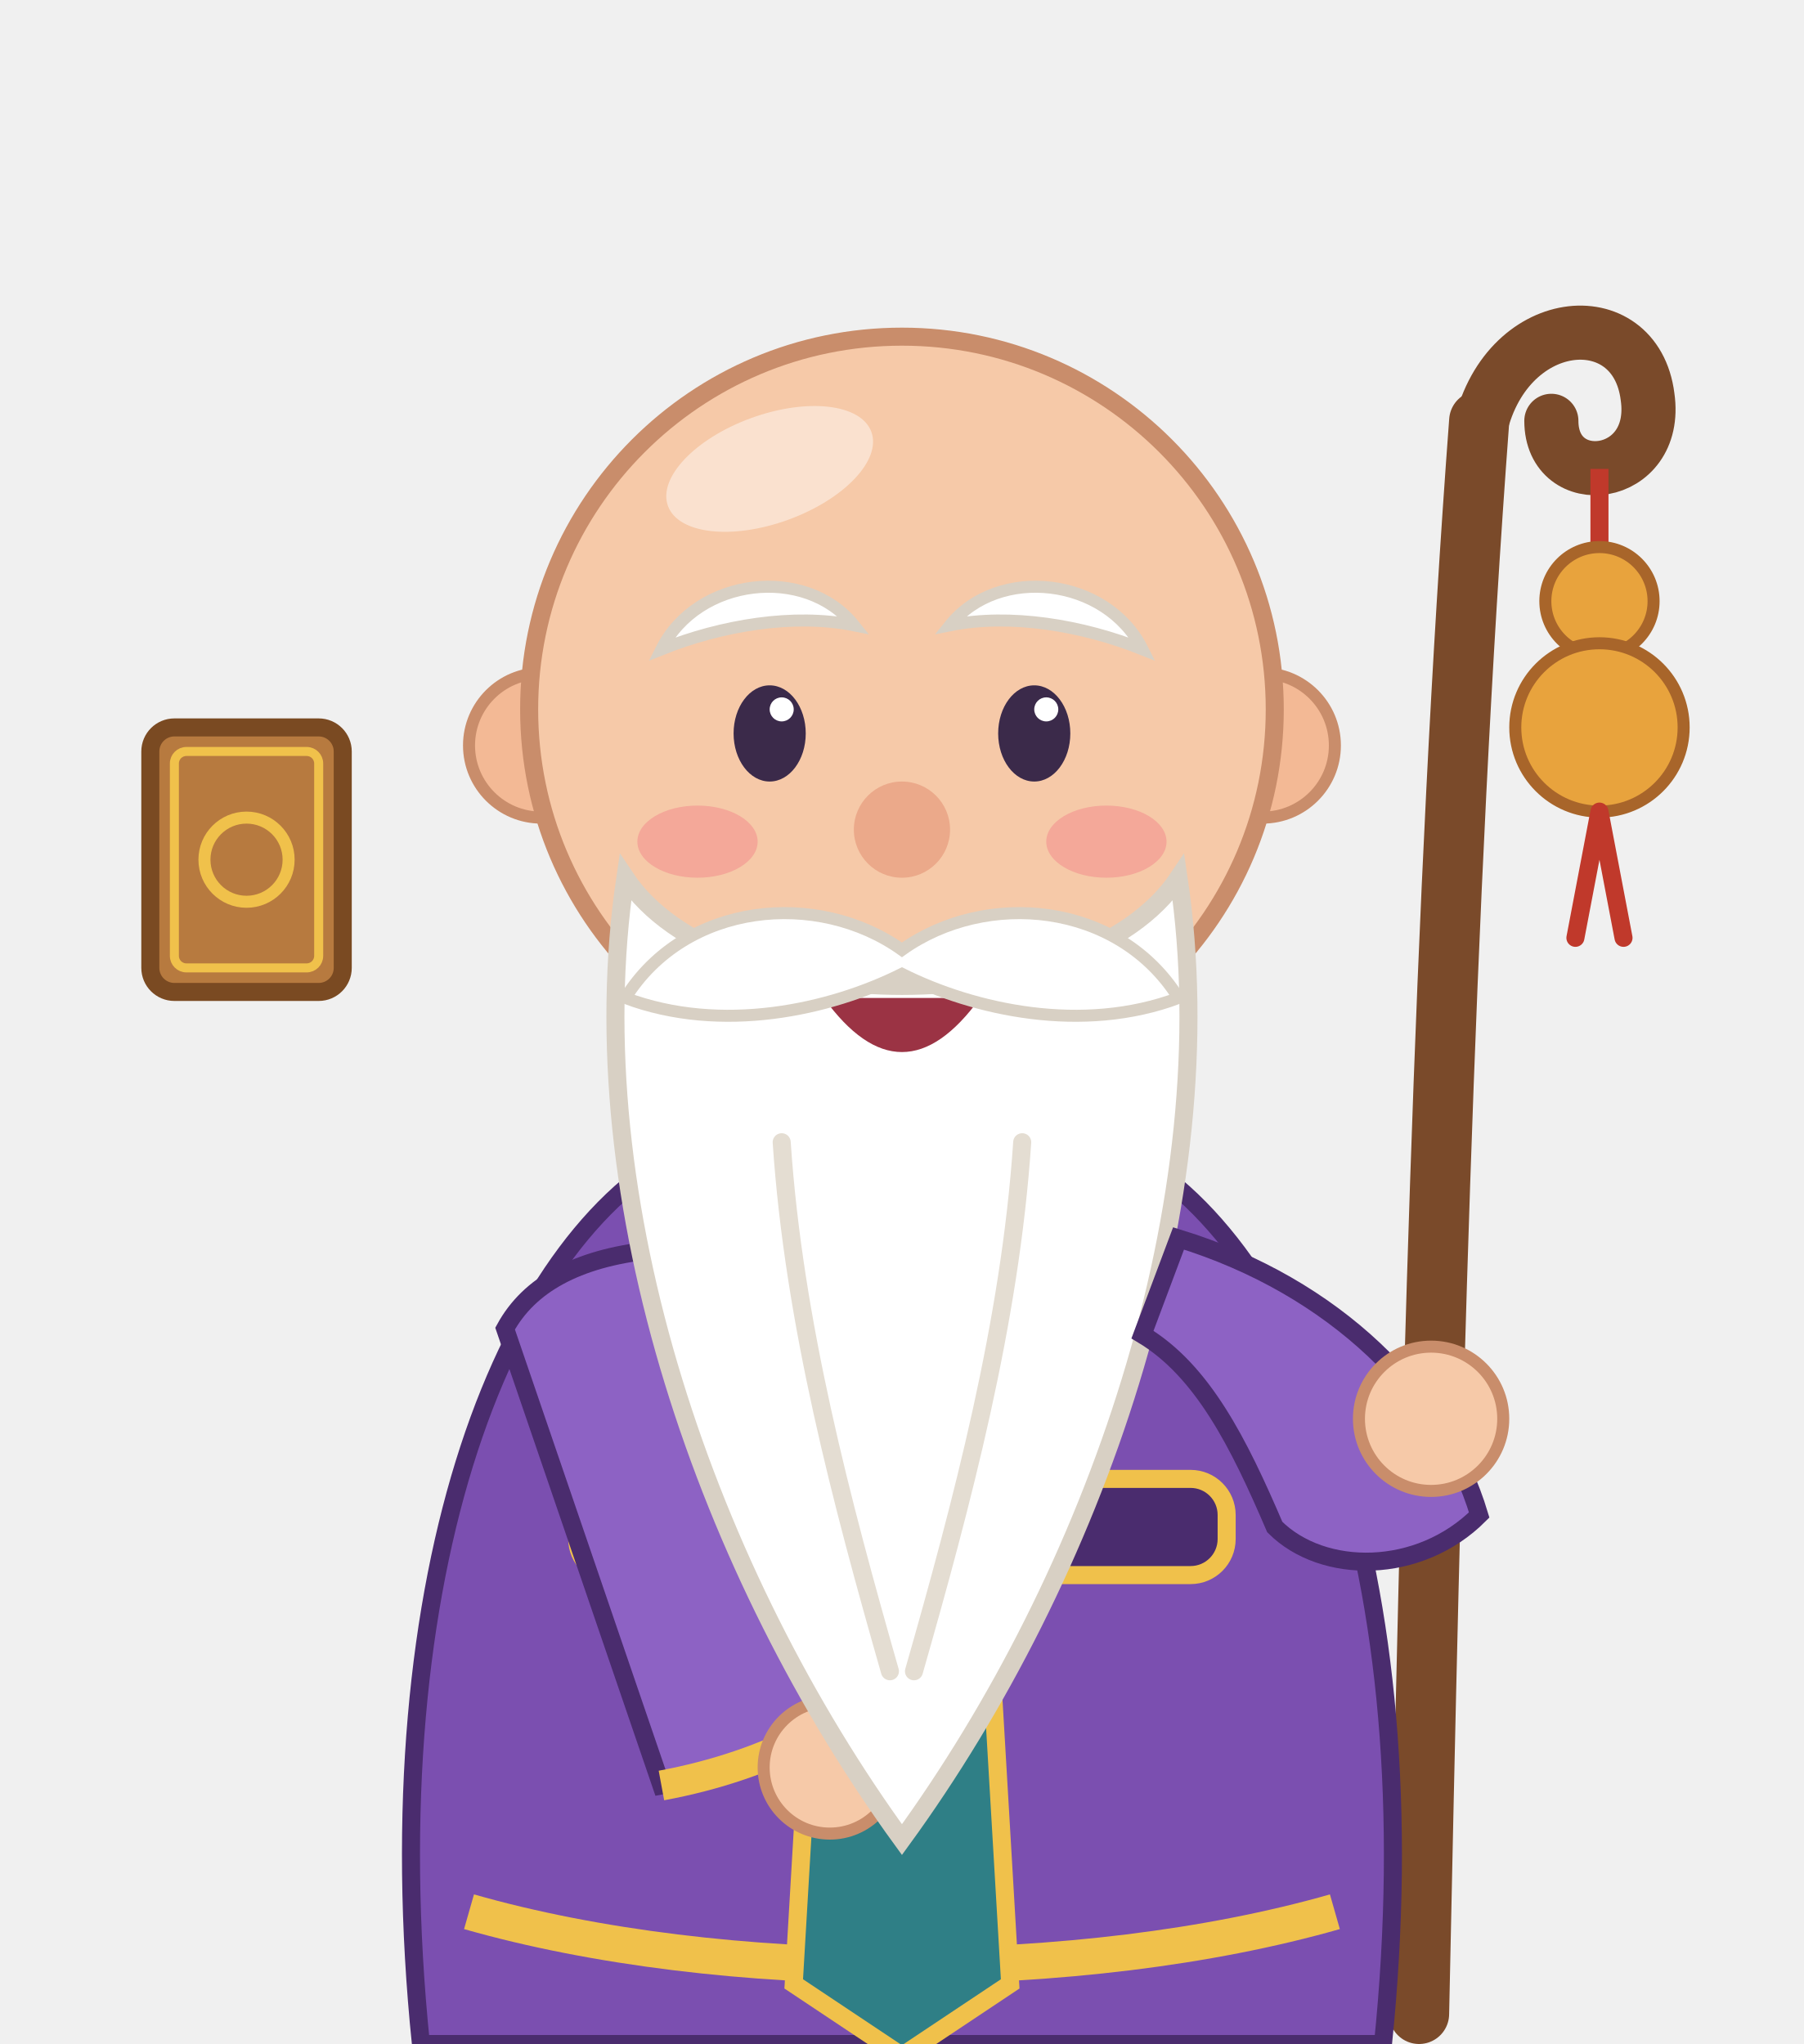
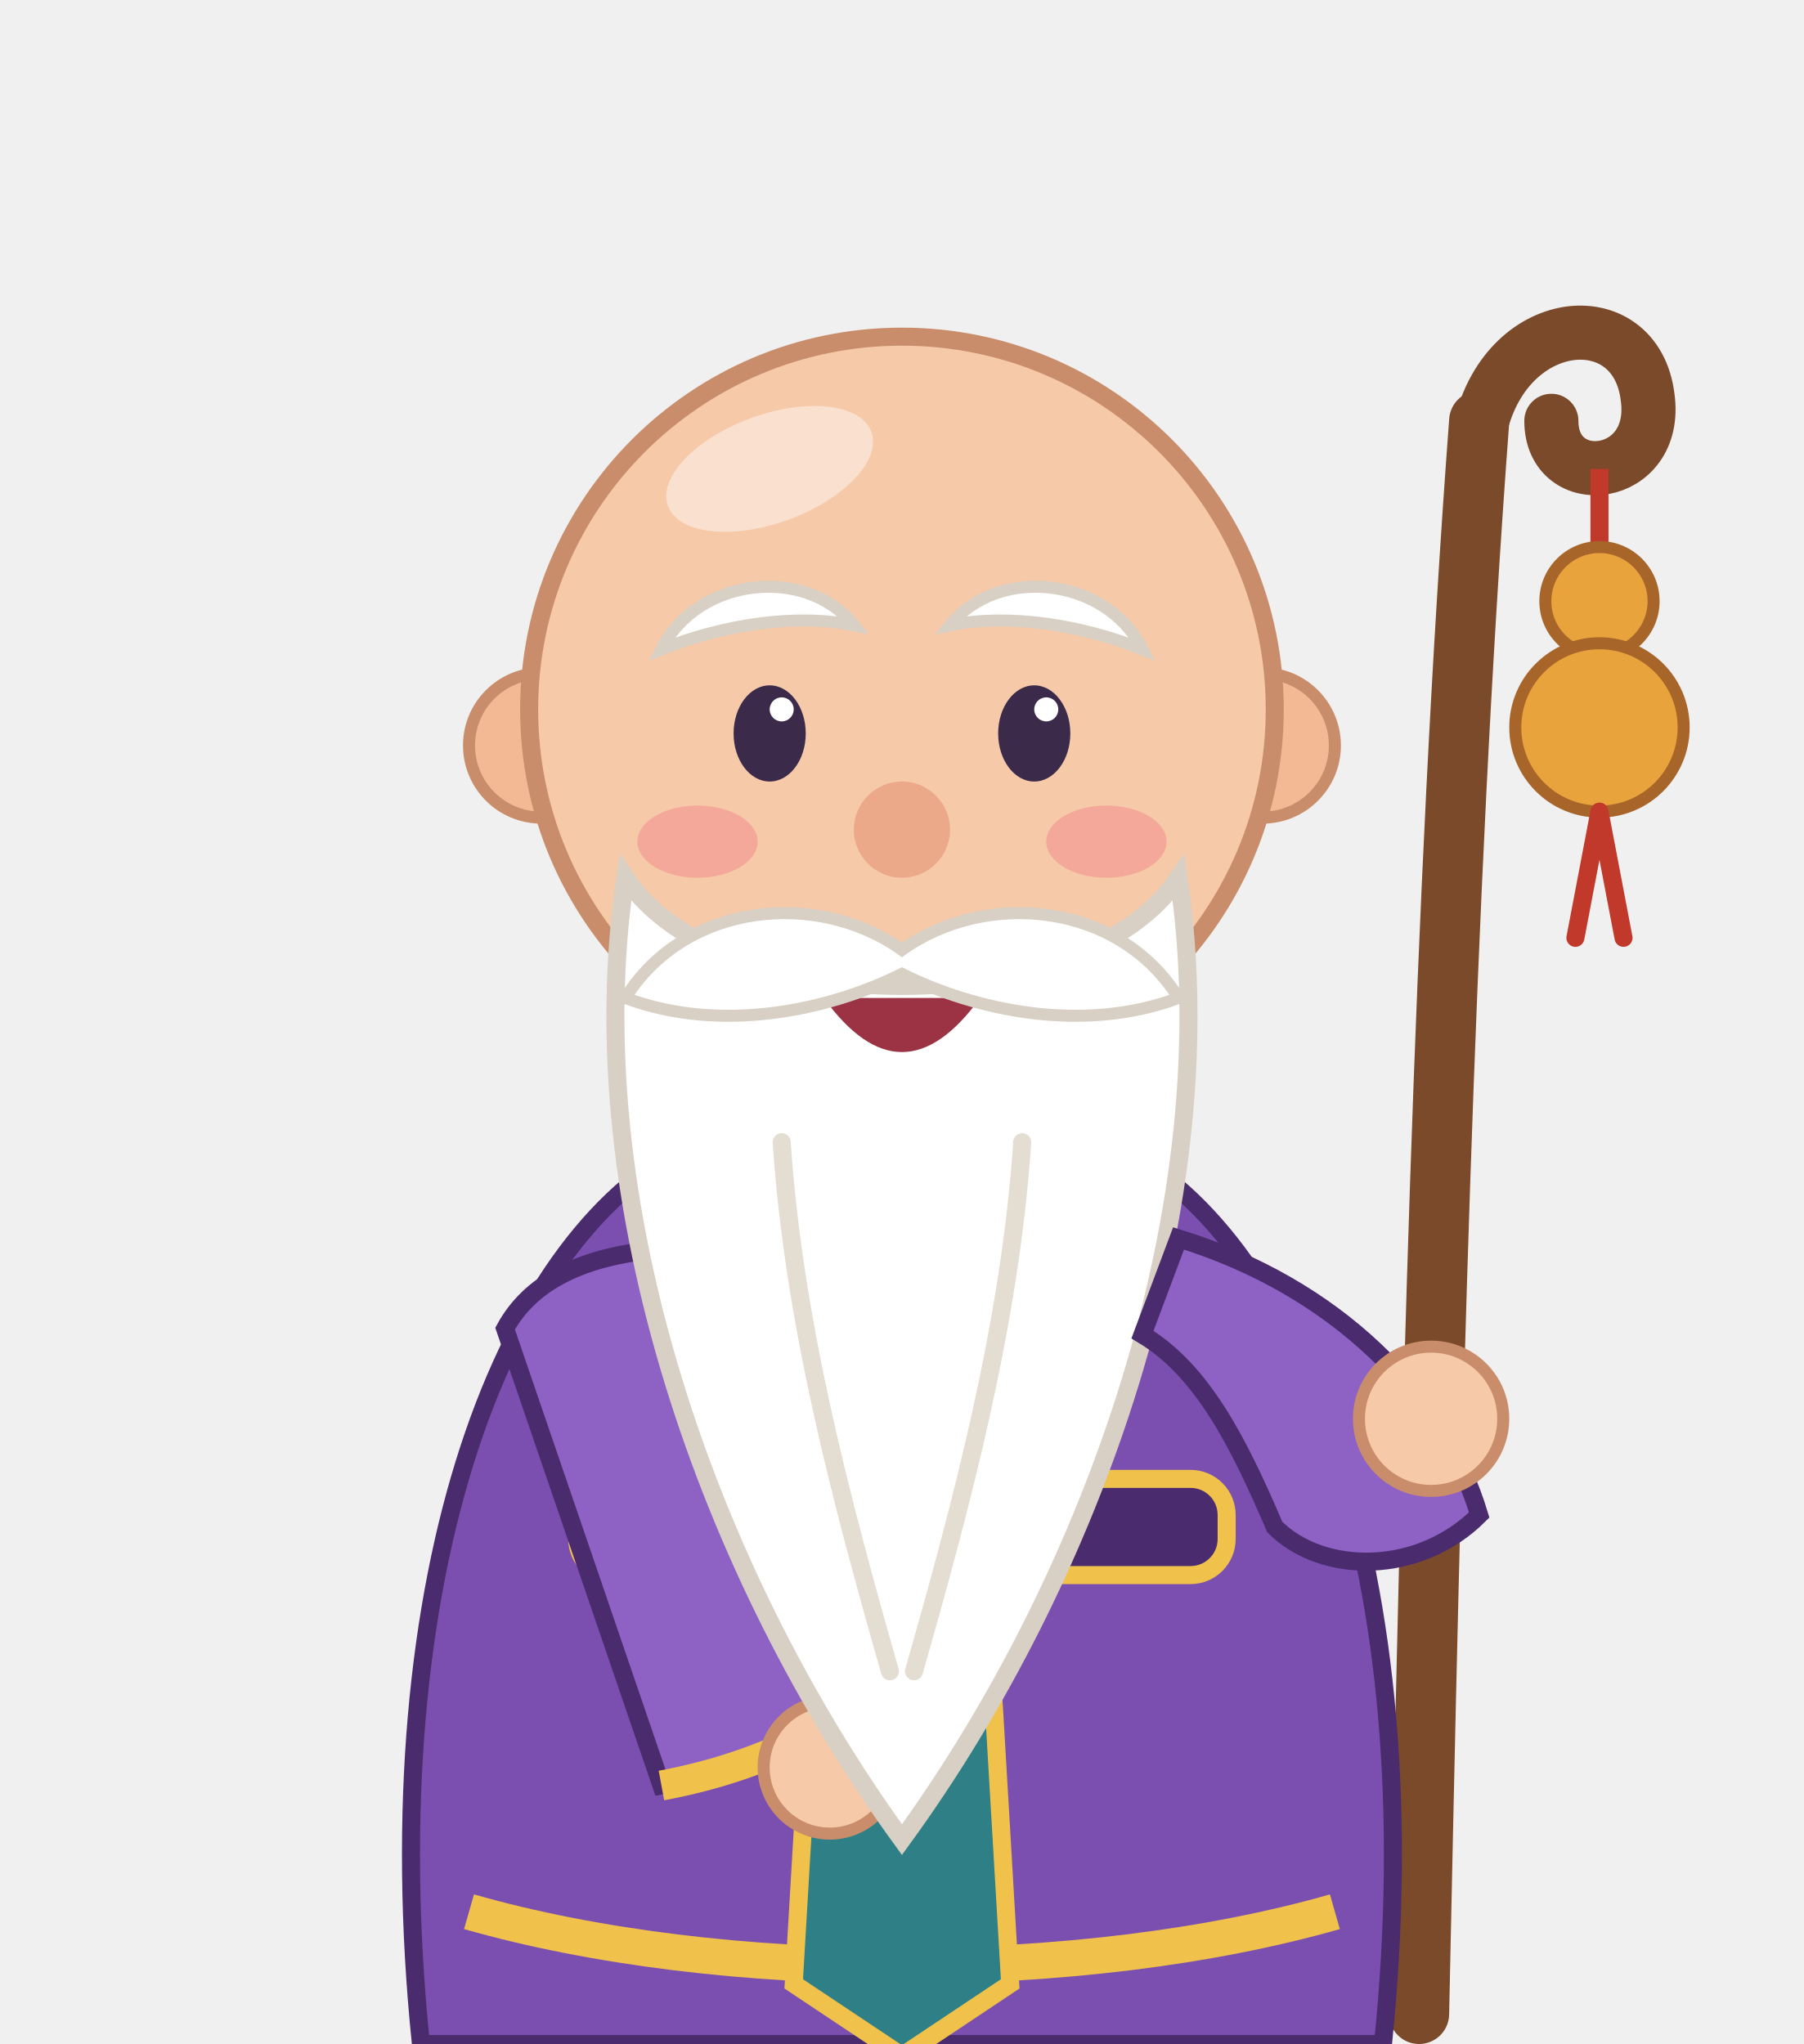
- <svg xmlns="http://www.w3.org/2000/svg" viewBox="0 0 300 340" aria-hidden="true" focusable="false">
+ <svg xmlns="http://www.w3.org/2000/svg" viewBox="0 0 300 340" width="300" height="340" aria-hidden="true" focusable="false">
  <g id="staff">
    <path d="M246 70 C 240 150, 238 240, 236 335" fill="none" stroke="#7a4a2a" stroke-width="10" stroke-linecap="round" />
    <path d="M246 72 C 250 52, 272 50, 274 66 C 276 80, 258 82, 258 70" fill="none" stroke="#7a4a2a" stroke-width="9" stroke-linecap="round" />
    <line x1="266" y1="78" x2="266" y2="92" stroke="#c0392b" stroke-width="3" />
    <circle cx="266" cy="100" r="9" fill="#e8a33d" stroke="#a8652a" stroke-width="2" />
    <circle cx="266" cy="121" r="14" fill="#e8a33d" stroke="#a8652a" stroke-width="2" />
    <path d="M266 135 L 262 156 M266 135 L 270 156" stroke="#c0392b" stroke-width="3" stroke-linecap="round" />
  </g>
  <g id="body">
    <path d="M70 340 C 62 262, 84 204, 116 190 L 184 190 C 216 204, 238 262, 230 340 Z" fill="#7b4fb0" stroke="#4a2c6e" stroke-width="3" />
    <path d="M78 318 C 120 330, 180 330, 222 318" fill="none" stroke="#f0c14b" stroke-width="6" />
    <rect x="96" y="246" width="108" height="16" rx="6" fill="#4a2c6e" stroke="#f0c14b" stroke-width="3" />
    <path d="M136 262 L 164 262 L 168 330 L 150 342 L 132 330 Z" fill="#2f7f86" stroke="#f0c14b" stroke-width="3" />
  </g>
  <g id="sleeve">
    <path d="M108 208 L 156 273 Q 137 292 110 297 L 84 221 Q 90 210 108 208 Z" fill="#8d62c4" stroke="#4a2c6e" stroke-width="3" />
    <path d="M156 273 Q 137 292 110 297" fill="none" stroke="#f0c14b" stroke-width="5" />
    <circle cx="138" cy="294" r="11" fill="#f6c9a8" stroke="#c98d6b" stroke-width="2" />
  </g>
  <g id="head">
    <circle cx="90" cy="124" r="12" fill="#f3b995" stroke="#c98d6b" stroke-width="2" />
    <circle cx="210" cy="124" r="12" fill="#f3b995" stroke="#c98d6b" stroke-width="2" />
    <circle cx="150" cy="118" r="62" fill="#f6c9a8" stroke="#c98d6b" stroke-width="3" />
    <ellipse cx="128" cy="78" rx="18" ry="9" fill="#fff" opacity="0.45" transform="rotate(-20 128 78)" />
    <ellipse cx="116" cy="140" rx="10" ry="6" fill="#f28c8c" opacity="0.55" />
    <ellipse cx="184" cy="140" rx="10" ry="6" fill="#f28c8c" opacity="0.55" />
    <g id="eyes">
      <g id="pupils">
        <ellipse cx="128" cy="122" rx="6" ry="8" fill="#3b2a4a" />
        <ellipse cx="172" cy="122" rx="6" ry="8" fill="#3b2a4a" />
        <circle cx="130" cy="118" r="2" fill="#fff" />
        <circle cx="174" cy="118" r="2" fill="#fff" />
      </g>
    </g>
    <g id="brows">
      <path d="M110 108 C 116 96, 134 94, 142 104 C 132 102, 120 104, 110 108 Z" fill="#fff" stroke="#d8d0c4" stroke-width="2" />
      <path d="M190 108 C 184 96, 166 94, 158 104 C 168 102, 180 104, 190 108 Z" fill="#fff" stroke="#d8d0c4" stroke-width="2" />
    </g>
    <circle cx="150" cy="138" r="8" fill="#eba98a" />
    <g id="beard">
      <path d="M104 146 C 96 200, 118 262, 150 306 C 182 262, 204 200, 196 146 C 180 170, 120 170, 104 146 Z" fill="#fff" stroke="#d8d0c4" stroke-width="3" />
      <path d="M130 190 C 132 220, 140 250, 148 278 M170 190 C 168 220, 160 250, 152 278" fill="none" stroke="#e4ddd2" stroke-width="3" stroke-linecap="round" />
    </g>
    <path d="M137 166 Q 150 184 163 166 Z" fill="#9b3344" />
    <path d="M150 158 C 136 148, 114 150, 104 166 C 120 172, 138 168, 150 162 C 162 168, 180 172, 196 166 C 186 150, 164 148, 150 158 Z" fill="#fff" stroke="#d8d0c4" stroke-width="2" />
  </g>
-   <g id="plaque">
+   <g id="plaque" opacity="0">
    <rect x="25" y="121" width="32" height="44" rx="4" fill="#b77a3f" stroke="#7a4a22" stroke-width="3" />
    <rect x="29" y="125" width="24" height="36" rx="2" fill="none" stroke="#f0c14b" stroke-width="1.5" />
    <circle cx="41" cy="143" r="7" fill="none" stroke="#f0c14b" stroke-width="2" />
  </g>
  <g id="arm">
    <path d="M196 206 C 222 214, 240 232, 246 252 C 236 262, 220 262, 212 254 C 206 240, 200 228, 190 222 Z" fill="#8d62c4" stroke="#4a2c6e" stroke-width="3" />
    <circle cx="238" cy="236" r="12" fill="#f6c9a8" stroke="#c98d6b" stroke-width="2" />
  </g>
</svg>
